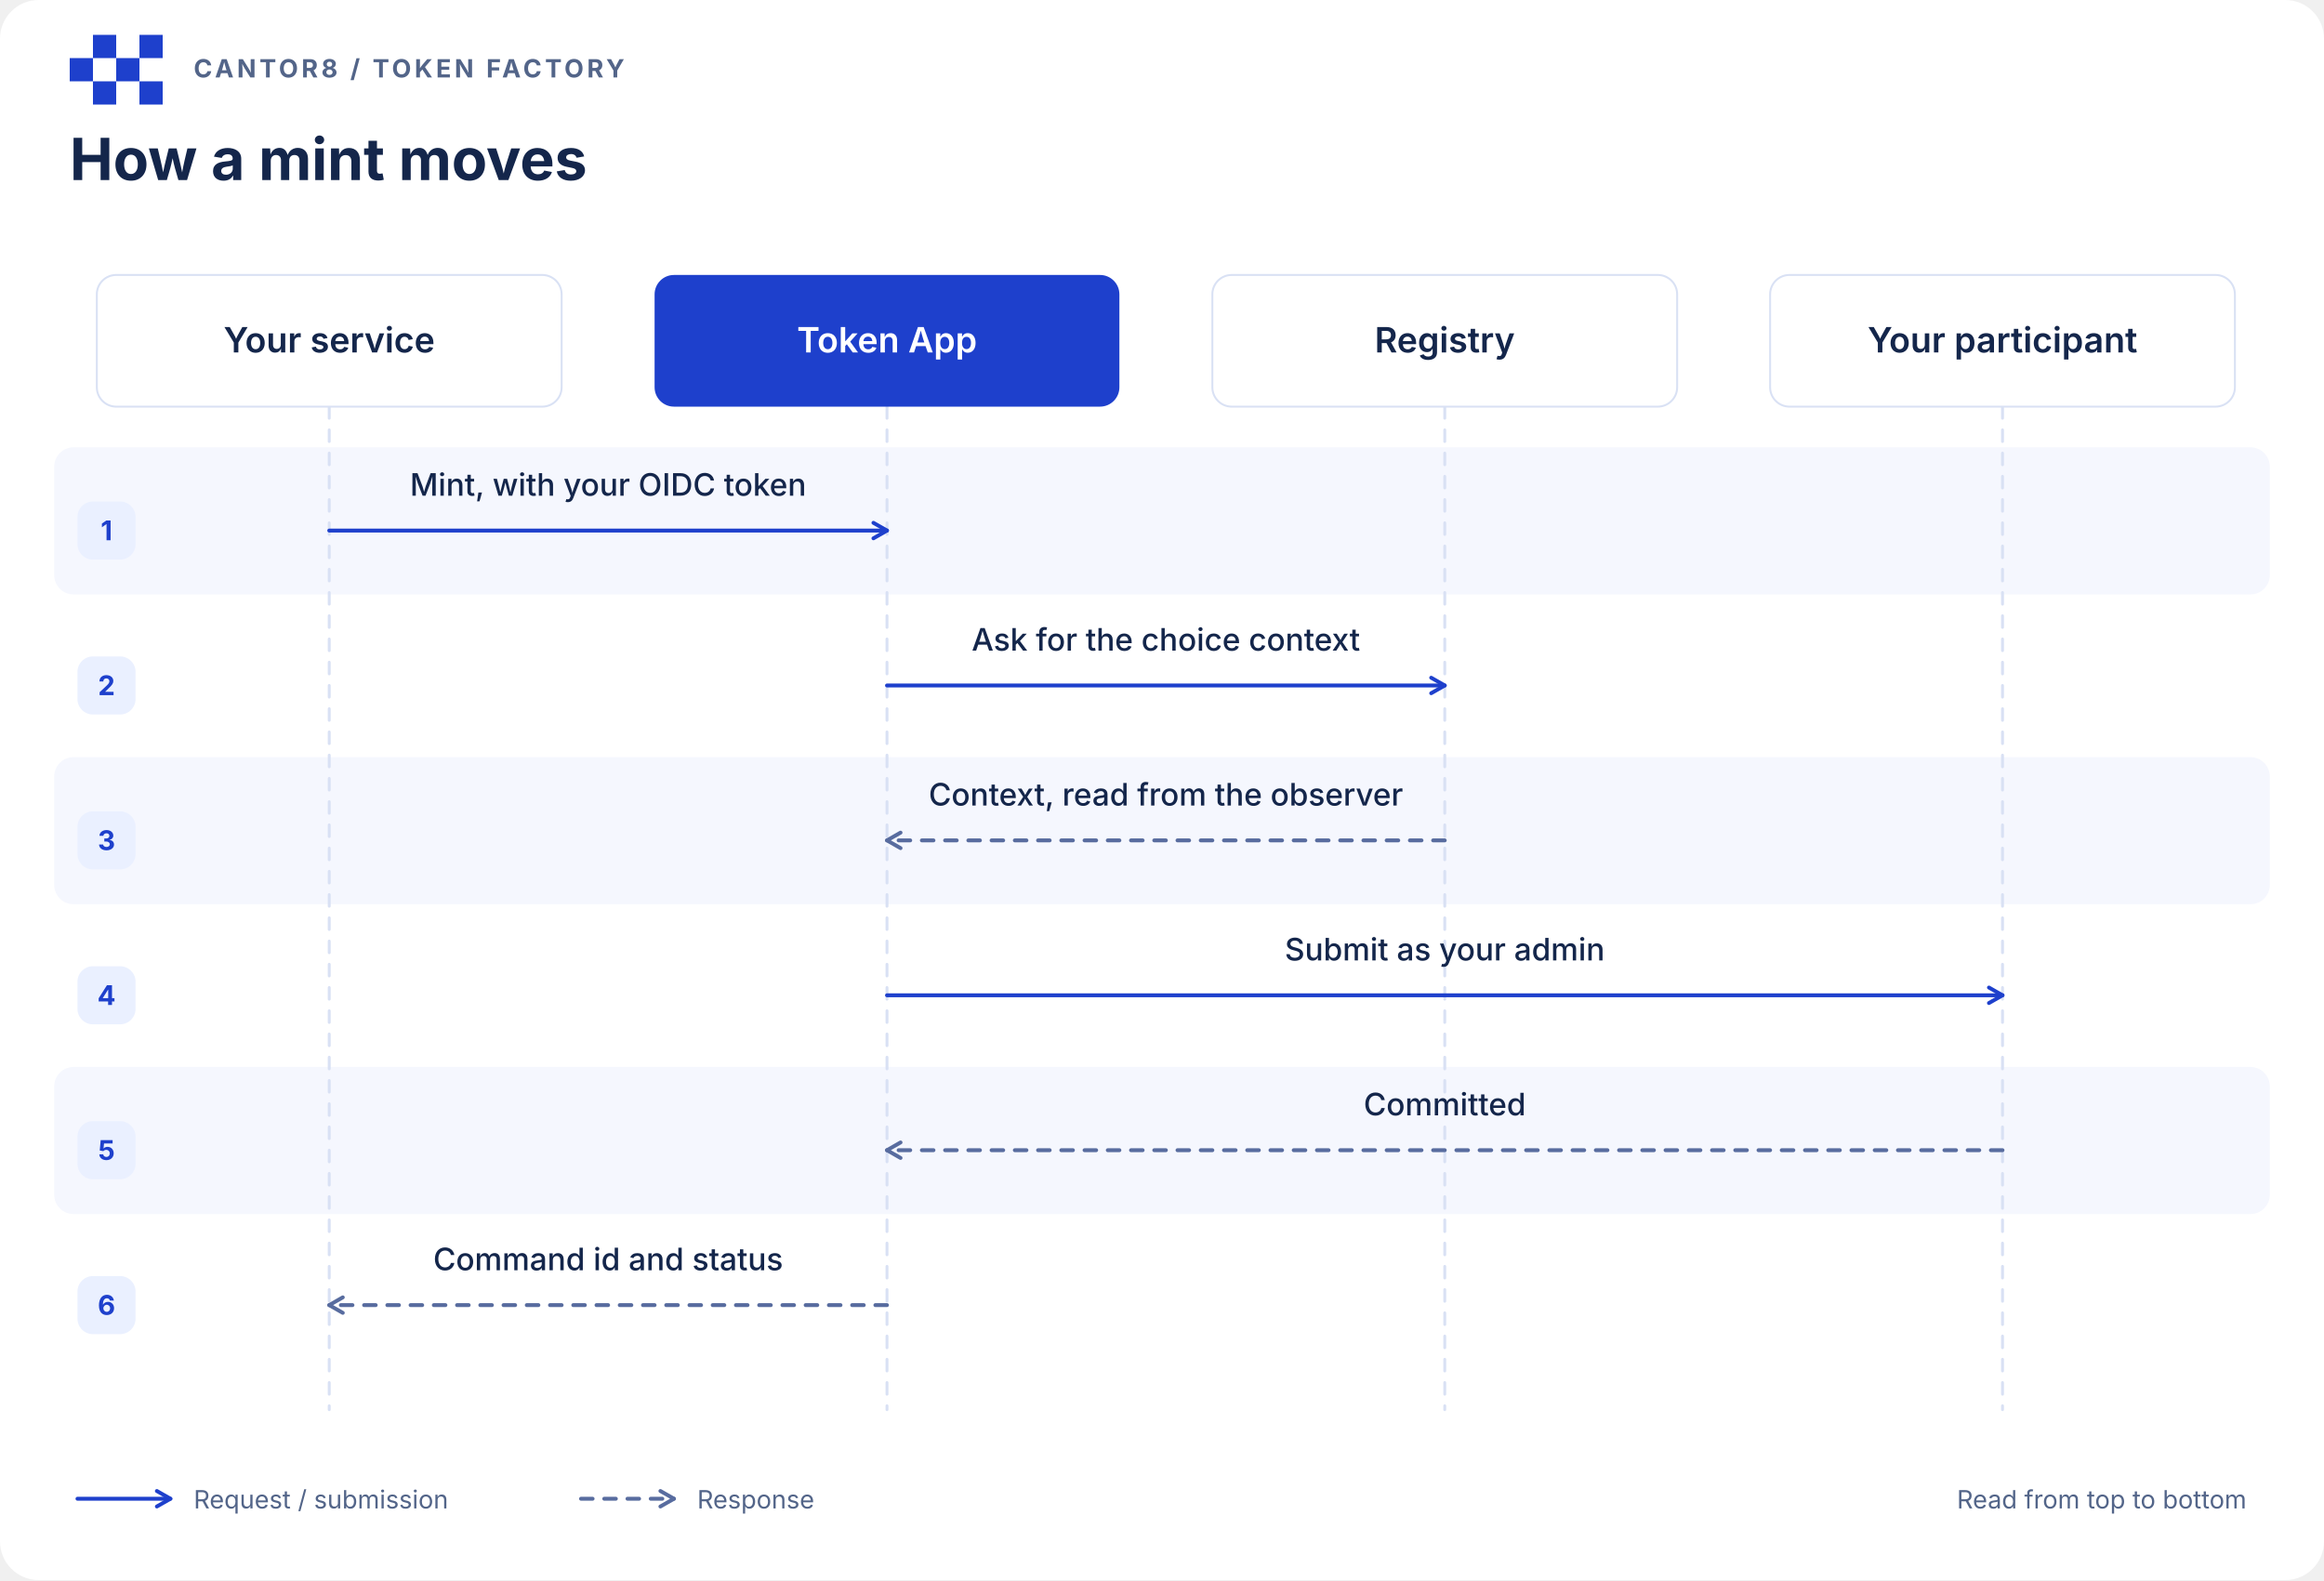
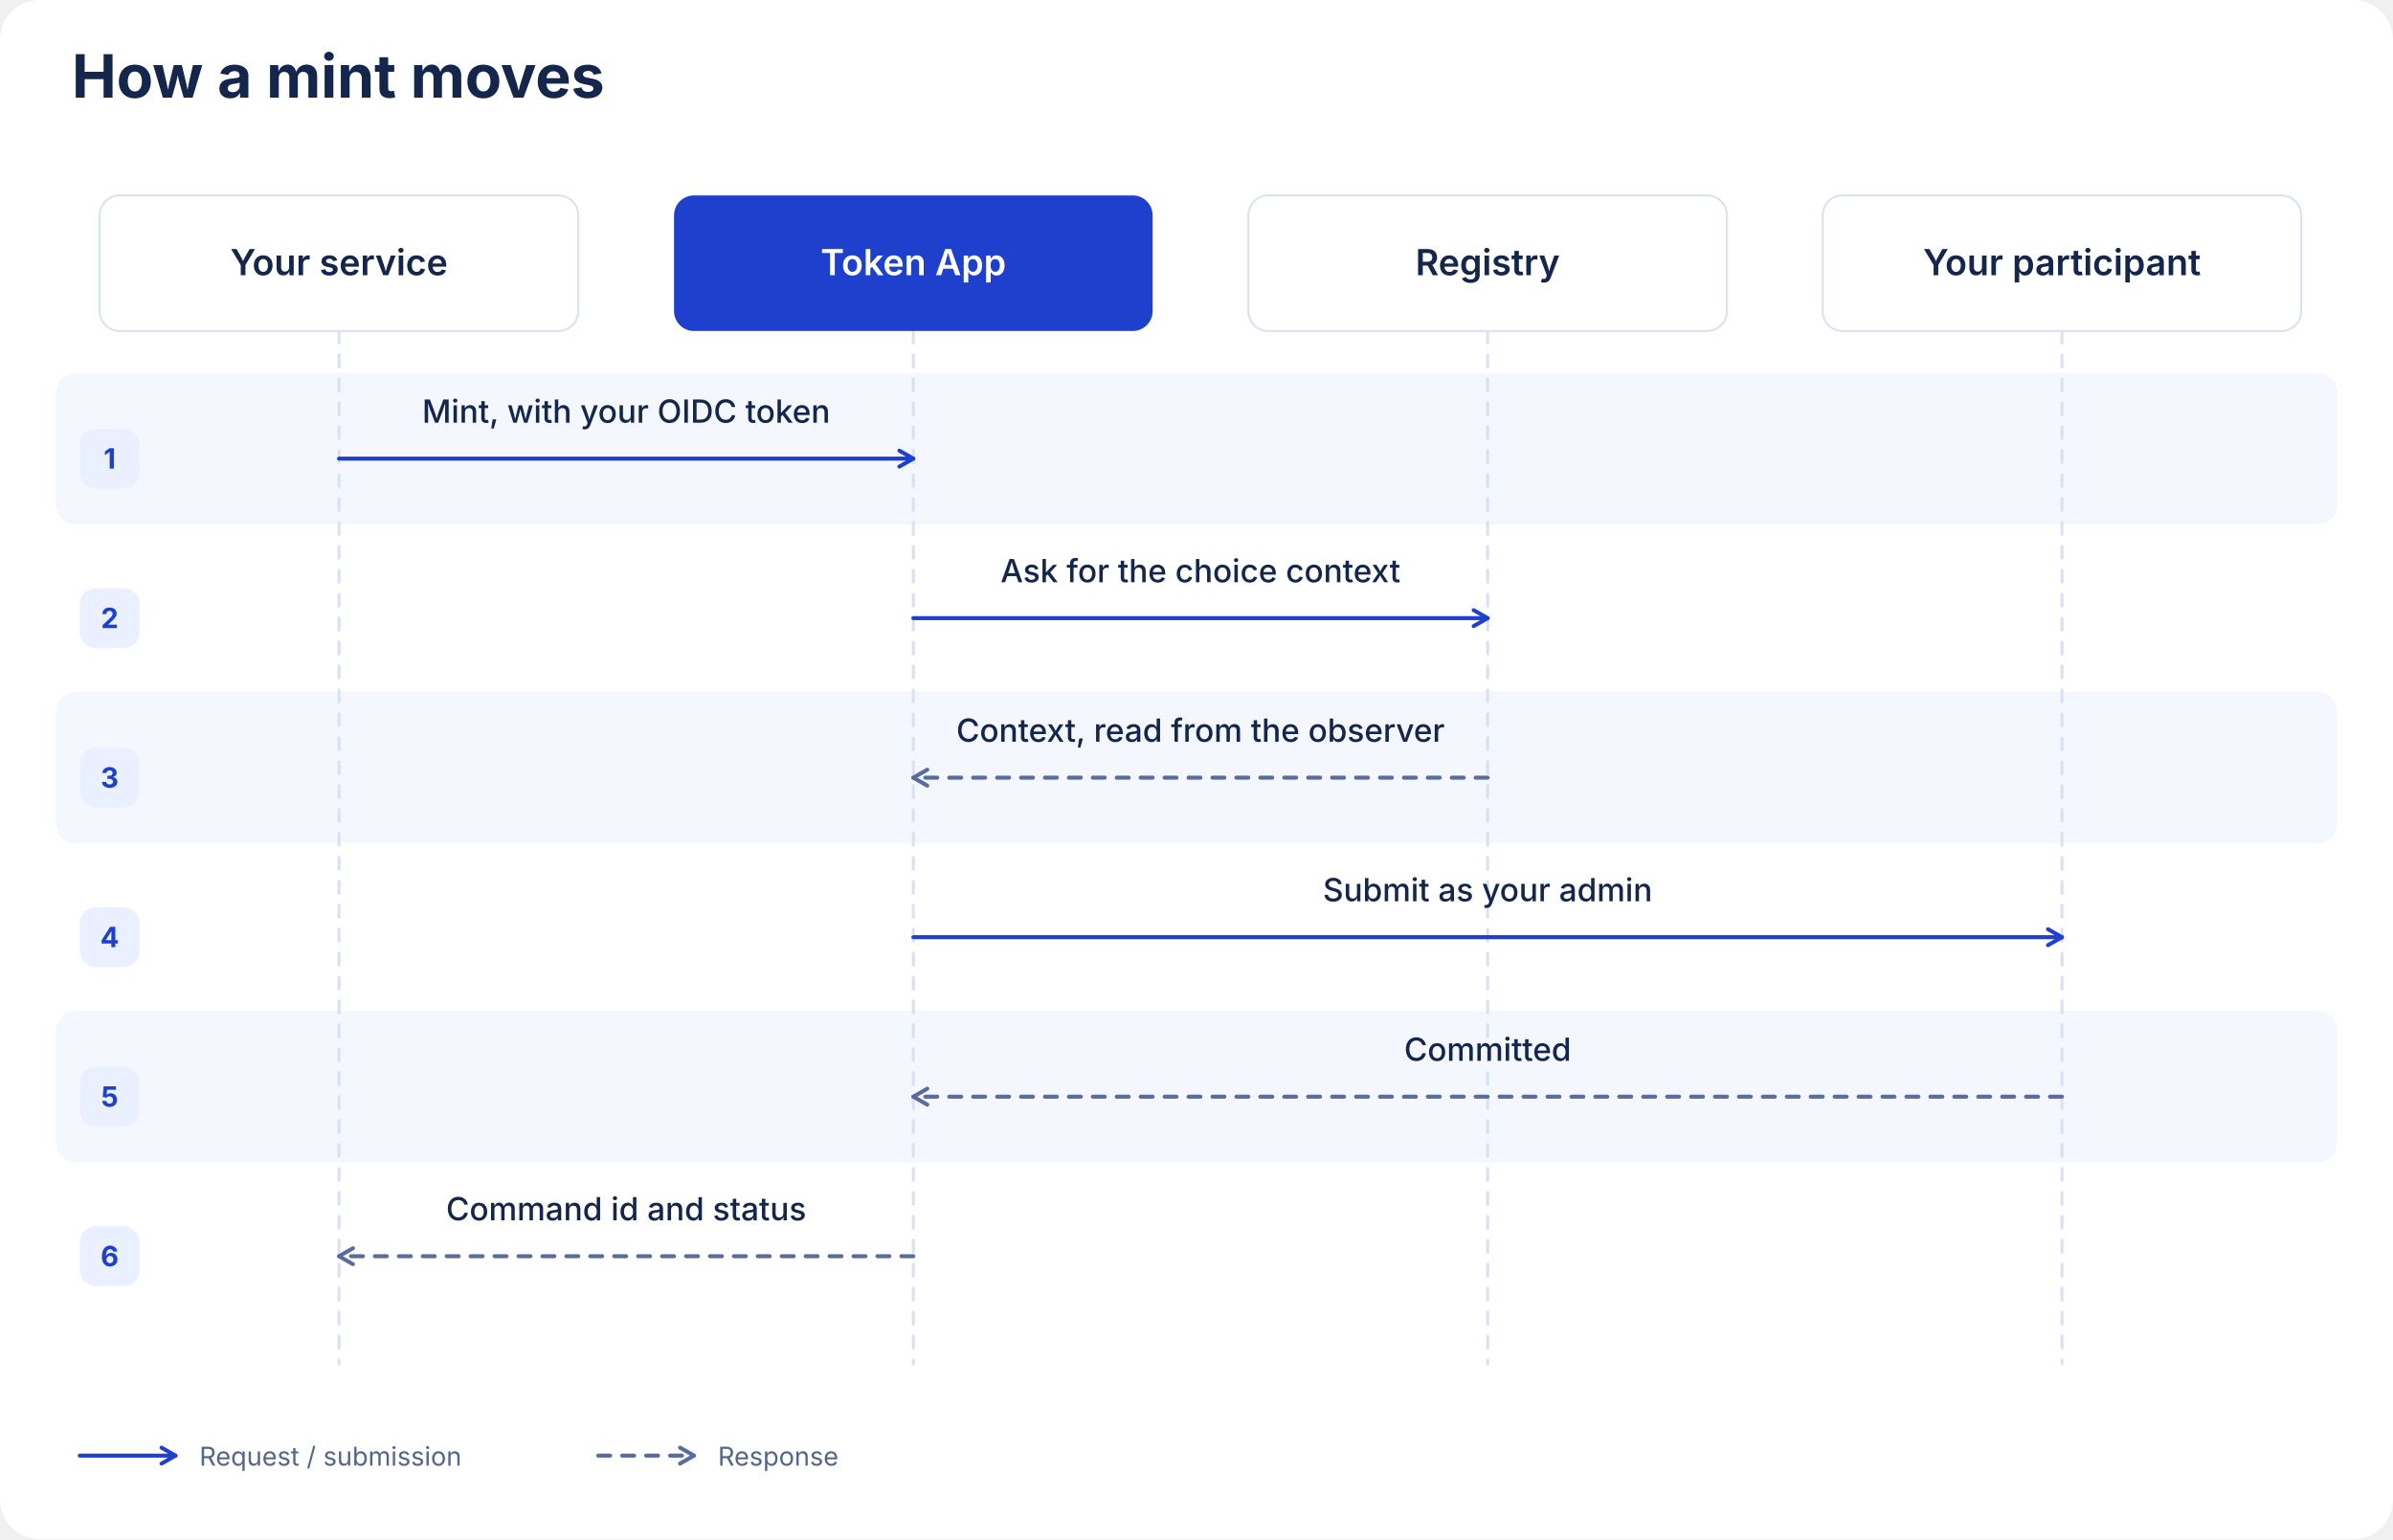
- <svg xmlns="http://www.w3.org/2000/svg" width="1200" height="816" viewBox="0 0 1200 816" role="img" aria-labelledby="title desc">
+ <svg xmlns="http://www.w3.org/2000/svg" width="1200" height="772" viewBox="0 0 1200 772" data-header="clean" role="img" aria-labelledby="title desc">
  <defs>
    <marker id="arrow" markerWidth="10" markerHeight="10" refX="8" refY="5" orient="auto" markerUnits="userSpaceOnUse">
      <path d="M1 1 L8 5 L1 9" fill="none" stroke="#1E40CC" stroke-width="2" stroke-linecap="round" stroke-linejoin="round" />
    </marker>
    <marker id="return" markerWidth="10" markerHeight="10" refX="8" refY="5" orient="auto" markerUnits="userSpaceOnUse">
      <path d="M1 1 L8 5 L1 9" fill="none" stroke="#586C9F" stroke-width="2" stroke-linecap="round" stroke-linejoin="round" />
    </marker>
  </defs>
-   <rect width="1200" height="816" rx="20" fill="#FFFFFF" />
-   <rect x="36" y="30" width="12" height="12" rx="0" fill="#1E40CC" />
-   <rect x="48" y="18" width="12" height="12" rx="0" fill="#1E40CC" />
-   <rect x="48" y="42" width="12" height="12" rx="0" fill="#1E40CC" />
-   <rect x="60" y="30" width="12" height="12" rx="0" fill="#1E40CC" />
-   <rect x="72" y="18" width="12" height="12" rx="0" fill="#1E40CC" />
-   <rect x="72" y="42" width="12" height="12" rx="0" fill="#1E40CC" />
-   <text x="100" y="40" fill="#536589" font-family="Inter, -apple-system, BlinkMacSystemFont, Segoe UI, Arial, sans-serif" font-size="13" font-weight="650" text-anchor="start" letter-spacing="1.7">CANTOR8  /  TOKEN FACTORY</text>
-   <text x="36" y="93" fill="#14264B" font-family="Inter, -apple-system, BlinkMacSystemFont, Segoe UI, Arial, sans-serif" font-size="30" font-weight="650" text-anchor="start" letter-spacing="0">How a mint moves</text>
-   <rect x="28" y="231" width="1144" height="76" rx="10" fill="#F5F7FE" />
-   <rect x="28" y="391" width="1144" height="76" rx="10" fill="#F5F7FE" />
-   <rect x="28" y="551" width="1144" height="76" rx="10" fill="#F5F7FE" />
-   <path d="M170 210 V728" fill="none" stroke="#D9E1F4" stroke-width="1.5" stroke-linejoin="round" stroke-linecap="round" stroke-dasharray="6 6" />
-   <path d="M458 210 V728" fill="none" stroke="#D9E1F4" stroke-width="1.5" stroke-linejoin="round" stroke-linecap="round" stroke-dasharray="6 6" />
-   <path d="M746 210 V728" fill="none" stroke="#D9E1F4" stroke-width="1.5" stroke-linejoin="round" stroke-linecap="round" stroke-dasharray="6 6" />
-   <path d="M1034 210 V728" fill="none" stroke="#D9E1F4" stroke-width="1.5" stroke-linejoin="round" stroke-linecap="round" stroke-dasharray="6 6" />
-   <g id="service">
-     <rect x="50" y="142" width="240" height="68" rx="10" fill="#FFFFFF" stroke="#D9E1F4" />
-     <text x="170.0" y="182.0" fill="#14264B" font-family="Inter, -apple-system, BlinkMacSystemFont, Segoe UI, Arial, sans-serif" font-size="18" font-weight="600" text-anchor="middle" letter-spacing="0">Your service</text>
+   <rect width="1200" height="772" rx="20" fill="#FFFFFF" />
+   <g transform="translate(0,-44)">
+     <text x="36" y="93" fill="#14264B" font-family="Inter, -apple-system, BlinkMacSystemFont, Segoe UI, Arial, sans-serif" font-size="30" font-weight="650" text-anchor="start" letter-spacing="0">How a mint moves</text>
+     <rect x="28" y="231" width="1144" height="76" rx="10" fill="#F5F7FE" />
+     <rect x="28" y="391" width="1144" height="76" rx="10" fill="#F5F7FE" />
+     <rect x="28" y="551" width="1144" height="76" rx="10" fill="#F5F7FE" />
+     <path d="M170 210 V728" fill="none" stroke="#D9E1F4" stroke-width="1.5" stroke-linejoin="round" stroke-linecap="round" stroke-dasharray="6 6" />
+     <path d="M458 210 V728" fill="none" stroke="#D9E1F4" stroke-width="1.5" stroke-linejoin="round" stroke-linecap="round" stroke-dasharray="6 6" />
+     <path d="M746 210 V728" fill="none" stroke="#D9E1F4" stroke-width="1.5" stroke-linejoin="round" stroke-linecap="round" stroke-dasharray="6 6" />
+     <path d="M1034 210 V728" fill="none" stroke="#D9E1F4" stroke-width="1.5" stroke-linejoin="round" stroke-linecap="round" stroke-dasharray="6 6" />
+     <g id="service">
+       <rect x="50" y="142" width="240" height="68" rx="10" fill="#FFFFFF" stroke="#D9E1F4" />
+       <text x="170.0" y="182.0" fill="#14264B" font-family="Inter, -apple-system, BlinkMacSystemFont, Segoe UI, Arial, sans-serif" font-size="18" font-weight="600" text-anchor="middle" letter-spacing="0">Your service</text>
+     </g>
+     <g id="token-app">
+       <rect x="338" y="142" width="240" height="68" rx="10" fill="#1E40CC" />
+       <text x="458.0" y="182.0" fill="#FFFFFF" font-family="Inter, -apple-system, BlinkMacSystemFont, Segoe UI, Arial, sans-serif" font-size="18" font-weight="600" text-anchor="middle" letter-spacing="0">Token App</text>
+     </g>
+     <g id="registry">
+       <rect x="626" y="142" width="240" height="68" rx="10" fill="#FFFFFF" stroke="#D9E1F4" />
+       <text x="746.0" y="182.0" fill="#14264B" font-family="Inter, -apple-system, BlinkMacSystemFont, Segoe UI, Arial, sans-serif" font-size="18" font-weight="600" text-anchor="middle" letter-spacing="0">Registry</text>
+     </g>
+     <g id="participant">
+       <rect x="914" y="142" width="240" height="68" rx="10" fill="#FFFFFF" stroke="#D9E1F4" />
+       <text x="1034.0" y="182.0" fill="#14264B" font-family="Inter, -apple-system, BlinkMacSystemFont, Segoe UI, Arial, sans-serif" font-size="18" font-weight="600" text-anchor="middle" letter-spacing="0">Your participant</text>
+     </g>
+     <g id="message-1" data-from="0" data-to="1">
+       <rect x="40" y="259" width="30" height="30" rx="8" fill="#EAF0FF" />
+       <text x="55" y="279" fill="#1E40CC" font-family="Inter, -apple-system, BlinkMacSystemFont, Segoe UI, Arial, sans-serif" font-size="14" font-weight="650" text-anchor="middle" letter-spacing="0">1</text>
+       <text x="314.0" y="256" fill="#14264B" font-family="Inter, -apple-system, BlinkMacSystemFont, Segoe UI, Arial, sans-serif" font-size="16" font-weight="500" text-anchor="middle" letter-spacing="0">Mint, with your OIDC token</text>
+       <path d="M170 274 H458" fill="none" stroke="#1E40CC" stroke-width="2" stroke-linejoin="round" stroke-linecap="round" marker-end="url(#arrow)" />
+     </g>
+     <g id="message-2" data-from="1" data-to="2">
+       <rect x="40" y="339" width="30" height="30" rx="8" fill="#EAF0FF" />
+       <text x="55" y="359" fill="#1E40CC" font-family="Inter, -apple-system, BlinkMacSystemFont, Segoe UI, Arial, sans-serif" font-size="14" font-weight="650" text-anchor="middle" letter-spacing="0">2</text>
+       <text x="602.0" y="336" fill="#14264B" font-family="Inter, -apple-system, BlinkMacSystemFont, Segoe UI, Arial, sans-serif" font-size="16" font-weight="500" text-anchor="middle" letter-spacing="0">Ask for the choice context</text>
+       <path d="M458 354 H746" fill="none" stroke="#1E40CC" stroke-width="2" stroke-linejoin="round" stroke-linecap="round" marker-end="url(#arrow)" />
+     </g>
+     <g id="message-3" data-from="2" data-to="1">
+       <rect x="40" y="419" width="30" height="30" rx="8" fill="#EAF0FF" />
+       <text x="55" y="439" fill="#1E40CC" font-family="Inter, -apple-system, BlinkMacSystemFont, Segoe UI, Arial, sans-serif" font-size="14" font-weight="650" text-anchor="middle" letter-spacing="0">3</text>
+       <text x="602.0" y="416" fill="#14264B" font-family="Inter, -apple-system, BlinkMacSystemFont, Segoe UI, Arial, sans-serif" font-size="16" font-weight="500" text-anchor="middle" letter-spacing="0">Context, read from the observer</text>
+       <path d="M746 434 H458" fill="none" stroke="#586C9F" stroke-width="2" stroke-linejoin="round" stroke-linecap="round" stroke-dasharray="6 6" marker-end="url(#return)" />
+     </g>
+     <g id="message-4" data-from="1" data-to="3">
+       <rect x="40" y="499" width="30" height="30" rx="8" fill="#EAF0FF" />
+       <text x="55" y="519" fill="#1E40CC" font-family="Inter, -apple-system, BlinkMacSystemFont, Segoe UI, Arial, sans-serif" font-size="14" font-weight="650" text-anchor="middle" letter-spacing="0">4</text>
+       <text x="746.0" y="496" fill="#14264B" font-family="Inter, -apple-system, BlinkMacSystemFont, Segoe UI, Arial, sans-serif" font-size="16" font-weight="500" text-anchor="middle" letter-spacing="0">Submit as your admin</text>
+       <path d="M458 514 H1034" fill="none" stroke="#1E40CC" stroke-width="2" stroke-linejoin="round" stroke-linecap="round" marker-end="url(#arrow)" />
+     </g>
+     <g id="message-5" data-from="3" data-to="1">
+       <rect x="40" y="579" width="30" height="30" rx="8" fill="#EAF0FF" />
+       <text x="55" y="599" fill="#1E40CC" font-family="Inter, -apple-system, BlinkMacSystemFont, Segoe UI, Arial, sans-serif" font-size="14" font-weight="650" text-anchor="middle" letter-spacing="0">5</text>
+       <text x="746.0" y="576" fill="#14264B" font-family="Inter, -apple-system, BlinkMacSystemFont, Segoe UI, Arial, sans-serif" font-size="16" font-weight="500" text-anchor="middle" letter-spacing="0">Committed</text>
+       <path d="M1034 594 H458" fill="none" stroke="#586C9F" stroke-width="2" stroke-linejoin="round" stroke-linecap="round" stroke-dasharray="6 6" marker-end="url(#return)" />
+     </g>
+     <g id="message-6" data-from="1" data-to="0">
+       <rect x="40" y="659" width="30" height="30" rx="8" fill="#EAF0FF" />
+       <text x="55" y="679" fill="#1E40CC" font-family="Inter, -apple-system, BlinkMacSystemFont, Segoe UI, Arial, sans-serif" font-size="14" font-weight="650" text-anchor="middle" letter-spacing="0">6</text>
+       <text x="314.0" y="656" fill="#14264B" font-family="Inter, -apple-system, BlinkMacSystemFont, Segoe UI, Arial, sans-serif" font-size="16" font-weight="500" text-anchor="middle" letter-spacing="0">Command id and status</text>
+       <path d="M458 674 H170" fill="none" stroke="#586C9F" stroke-width="2" stroke-linejoin="round" stroke-linecap="round" stroke-dasharray="6 6" marker-end="url(#return)" />
+     </g>
+     <path d="M40 774 H88" fill="none" stroke="#1E40CC" stroke-width="2" stroke-linejoin="round" stroke-linecap="round" marker-end="url(#arrow)" />
+     <text x="100" y="779" fill="#536589" font-family="Inter, -apple-system, BlinkMacSystemFont, Segoe UI, Arial, sans-serif" font-size="13" font-weight="400" text-anchor="start" letter-spacing="0">Request / submission</text>
+     <path d="M300 774 H348" fill="none" stroke="#586C9F" stroke-width="2" stroke-linejoin="round" stroke-linecap="round" stroke-dasharray="6 6" marker-end="url(#return)" />
+     <text x="360" y="779" fill="#536589" font-family="Inter, -apple-system, BlinkMacSystemFont, Segoe UI, Arial, sans-serif" font-size="13" font-weight="400" text-anchor="start" letter-spacing="0">Response</text>
  </g>
-   <g id="token-app">
-     <rect x="338" y="142" width="240" height="68" rx="10" fill="#1E40CC" />
-     <text x="458.0" y="182.0" fill="#FFFFFF" font-family="Inter, -apple-system, BlinkMacSystemFont, Segoe UI, Arial, sans-serif" font-size="18" font-weight="600" text-anchor="middle" letter-spacing="0">Token App</text>
-   </g>
-   <g id="registry">
-     <rect x="626" y="142" width="240" height="68" rx="10" fill="#FFFFFF" stroke="#D9E1F4" />
-     <text x="746.0" y="182.0" fill="#14264B" font-family="Inter, -apple-system, BlinkMacSystemFont, Segoe UI, Arial, sans-serif" font-size="18" font-weight="600" text-anchor="middle" letter-spacing="0">Registry</text>
-   </g>
-   <g id="participant">
-     <rect x="914" y="142" width="240" height="68" rx="10" fill="#FFFFFF" stroke="#D9E1F4" />
-     <text x="1034.0" y="182.0" fill="#14264B" font-family="Inter, -apple-system, BlinkMacSystemFont, Segoe UI, Arial, sans-serif" font-size="18" font-weight="600" text-anchor="middle" letter-spacing="0">Your participant</text>
-   </g>
-   <g id="message-1" data-from="0" data-to="1">
-     <rect x="40" y="259" width="30" height="30" rx="8" fill="#EAF0FF" />
-     <text x="55" y="279" fill="#1E40CC" font-family="Inter, -apple-system, BlinkMacSystemFont, Segoe UI, Arial, sans-serif" font-size="14" font-weight="650" text-anchor="middle" letter-spacing="0">1</text>
-     <text x="314.0" y="256" fill="#14264B" font-family="Inter, -apple-system, BlinkMacSystemFont, Segoe UI, Arial, sans-serif" font-size="16" font-weight="500" text-anchor="middle" letter-spacing="0">Mint, with your OIDC token</text>
-     <path d="M170 274 H458" fill="none" stroke="#1E40CC" stroke-width="2" stroke-linejoin="round" stroke-linecap="round" marker-end="url(#arrow)" />
-   </g>
-   <g id="message-2" data-from="1" data-to="2">
-     <rect x="40" y="339" width="30" height="30" rx="8" fill="#EAF0FF" />
-     <text x="55" y="359" fill="#1E40CC" font-family="Inter, -apple-system, BlinkMacSystemFont, Segoe UI, Arial, sans-serif" font-size="14" font-weight="650" text-anchor="middle" letter-spacing="0">2</text>
-     <text x="602.0" y="336" fill="#14264B" font-family="Inter, -apple-system, BlinkMacSystemFont, Segoe UI, Arial, sans-serif" font-size="16" font-weight="500" text-anchor="middle" letter-spacing="0">Ask for the choice context</text>
-     <path d="M458 354 H746" fill="none" stroke="#1E40CC" stroke-width="2" stroke-linejoin="round" stroke-linecap="round" marker-end="url(#arrow)" />
-   </g>
-   <g id="message-3" data-from="2" data-to="1">
-     <rect x="40" y="419" width="30" height="30" rx="8" fill="#EAF0FF" />
-     <text x="55" y="439" fill="#1E40CC" font-family="Inter, -apple-system, BlinkMacSystemFont, Segoe UI, Arial, sans-serif" font-size="14" font-weight="650" text-anchor="middle" letter-spacing="0">3</text>
-     <text x="602.0" y="416" fill="#14264B" font-family="Inter, -apple-system, BlinkMacSystemFont, Segoe UI, Arial, sans-serif" font-size="16" font-weight="500" text-anchor="middle" letter-spacing="0">Context, read from the observer</text>
-     <path d="M746 434 H458" fill="none" stroke="#586C9F" stroke-width="2" stroke-linejoin="round" stroke-linecap="round" stroke-dasharray="6 6" marker-end="url(#return)" />
-   </g>
-   <g id="message-4" data-from="1" data-to="3">
-     <rect x="40" y="499" width="30" height="30" rx="8" fill="#EAF0FF" />
-     <text x="55" y="519" fill="#1E40CC" font-family="Inter, -apple-system, BlinkMacSystemFont, Segoe UI, Arial, sans-serif" font-size="14" font-weight="650" text-anchor="middle" letter-spacing="0">4</text>
-     <text x="746.0" y="496" fill="#14264B" font-family="Inter, -apple-system, BlinkMacSystemFont, Segoe UI, Arial, sans-serif" font-size="16" font-weight="500" text-anchor="middle" letter-spacing="0">Submit as your admin</text>
-     <path d="M458 514 H1034" fill="none" stroke="#1E40CC" stroke-width="2" stroke-linejoin="round" stroke-linecap="round" marker-end="url(#arrow)" />
-   </g>
-   <g id="message-5" data-from="3" data-to="1">
-     <rect x="40" y="579" width="30" height="30" rx="8" fill="#EAF0FF" />
-     <text x="55" y="599" fill="#1E40CC" font-family="Inter, -apple-system, BlinkMacSystemFont, Segoe UI, Arial, sans-serif" font-size="14" font-weight="650" text-anchor="middle" letter-spacing="0">5</text>
-     <text x="746.0" y="576" fill="#14264B" font-family="Inter, -apple-system, BlinkMacSystemFont, Segoe UI, Arial, sans-serif" font-size="16" font-weight="500" text-anchor="middle" letter-spacing="0">Committed</text>
-     <path d="M1034 594 H458" fill="none" stroke="#586C9F" stroke-width="2" stroke-linejoin="round" stroke-linecap="round" stroke-dasharray="6 6" marker-end="url(#return)" />
-   </g>
-   <g id="message-6" data-from="1" data-to="0">
-     <rect x="40" y="659" width="30" height="30" rx="8" fill="#EAF0FF" />
-     <text x="55" y="679" fill="#1E40CC" font-family="Inter, -apple-system, BlinkMacSystemFont, Segoe UI, Arial, sans-serif" font-size="14" font-weight="650" text-anchor="middle" letter-spacing="0">6</text>
-     <text x="314.0" y="656" fill="#14264B" font-family="Inter, -apple-system, BlinkMacSystemFont, Segoe UI, Arial, sans-serif" font-size="16" font-weight="500" text-anchor="middle" letter-spacing="0">Command id and status</text>
-     <path d="M458 674 H170" fill="none" stroke="#586C9F" stroke-width="2" stroke-linejoin="round" stroke-linecap="round" stroke-dasharray="6 6" marker-end="url(#return)" />
-   </g>
-   <path d="M40 774 H88" fill="none" stroke="#1E40CC" stroke-width="2" stroke-linejoin="round" stroke-linecap="round" marker-end="url(#arrow)" />
-   <text x="100" y="779" fill="#536589" font-family="Inter, -apple-system, BlinkMacSystemFont, Segoe UI, Arial, sans-serif" font-size="13" font-weight="400" text-anchor="start" letter-spacing="0">Request / submission</text>
-   <path d="M300 774 H348" fill="none" stroke="#586C9F" stroke-width="2" stroke-linejoin="round" stroke-linecap="round" stroke-dasharray="6 6" marker-end="url(#return)" />
-   <text x="360" y="779" fill="#536589" font-family="Inter, -apple-system, BlinkMacSystemFont, Segoe UI, Arial, sans-serif" font-size="13" font-weight="400" text-anchor="start" letter-spacing="0">Response</text>
-   <text x="1160" y="779" fill="#536589" font-family="Inter, -apple-system, BlinkMacSystemFont, Segoe UI, Arial, sans-serif" font-size="13" font-weight="400" text-anchor="end" letter-spacing="0">Read from top to bottom</text>
</svg>
